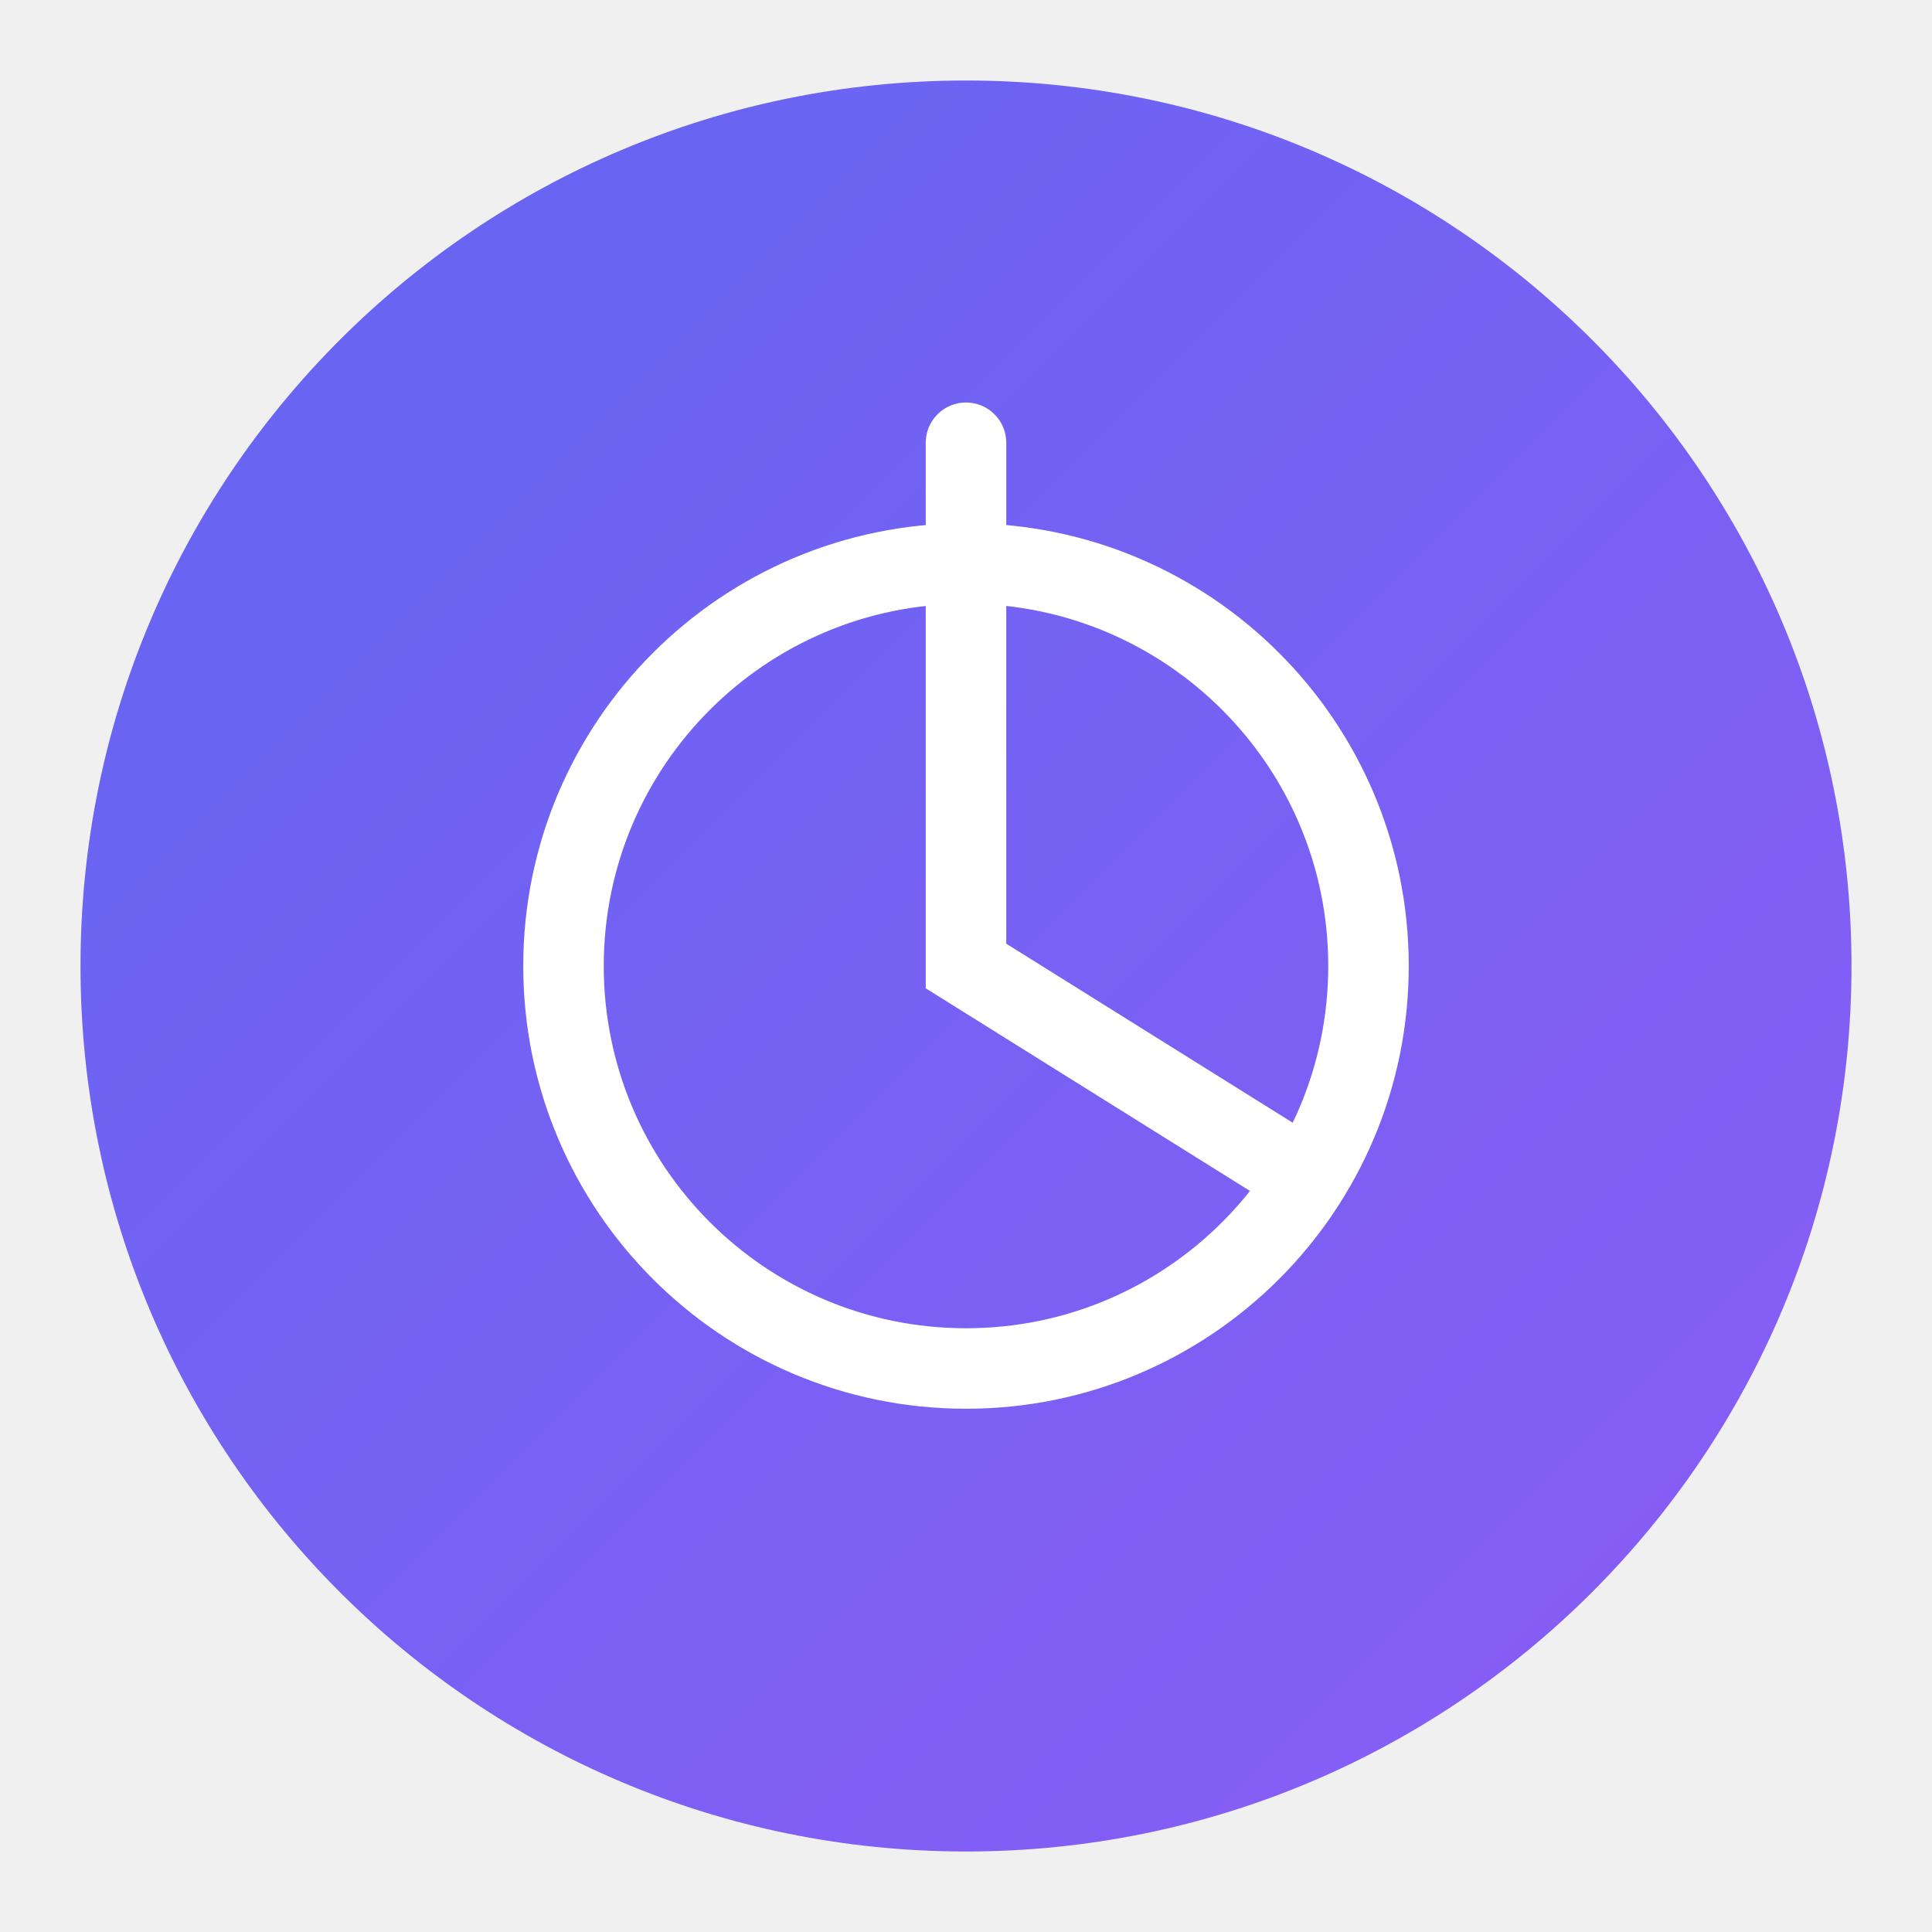
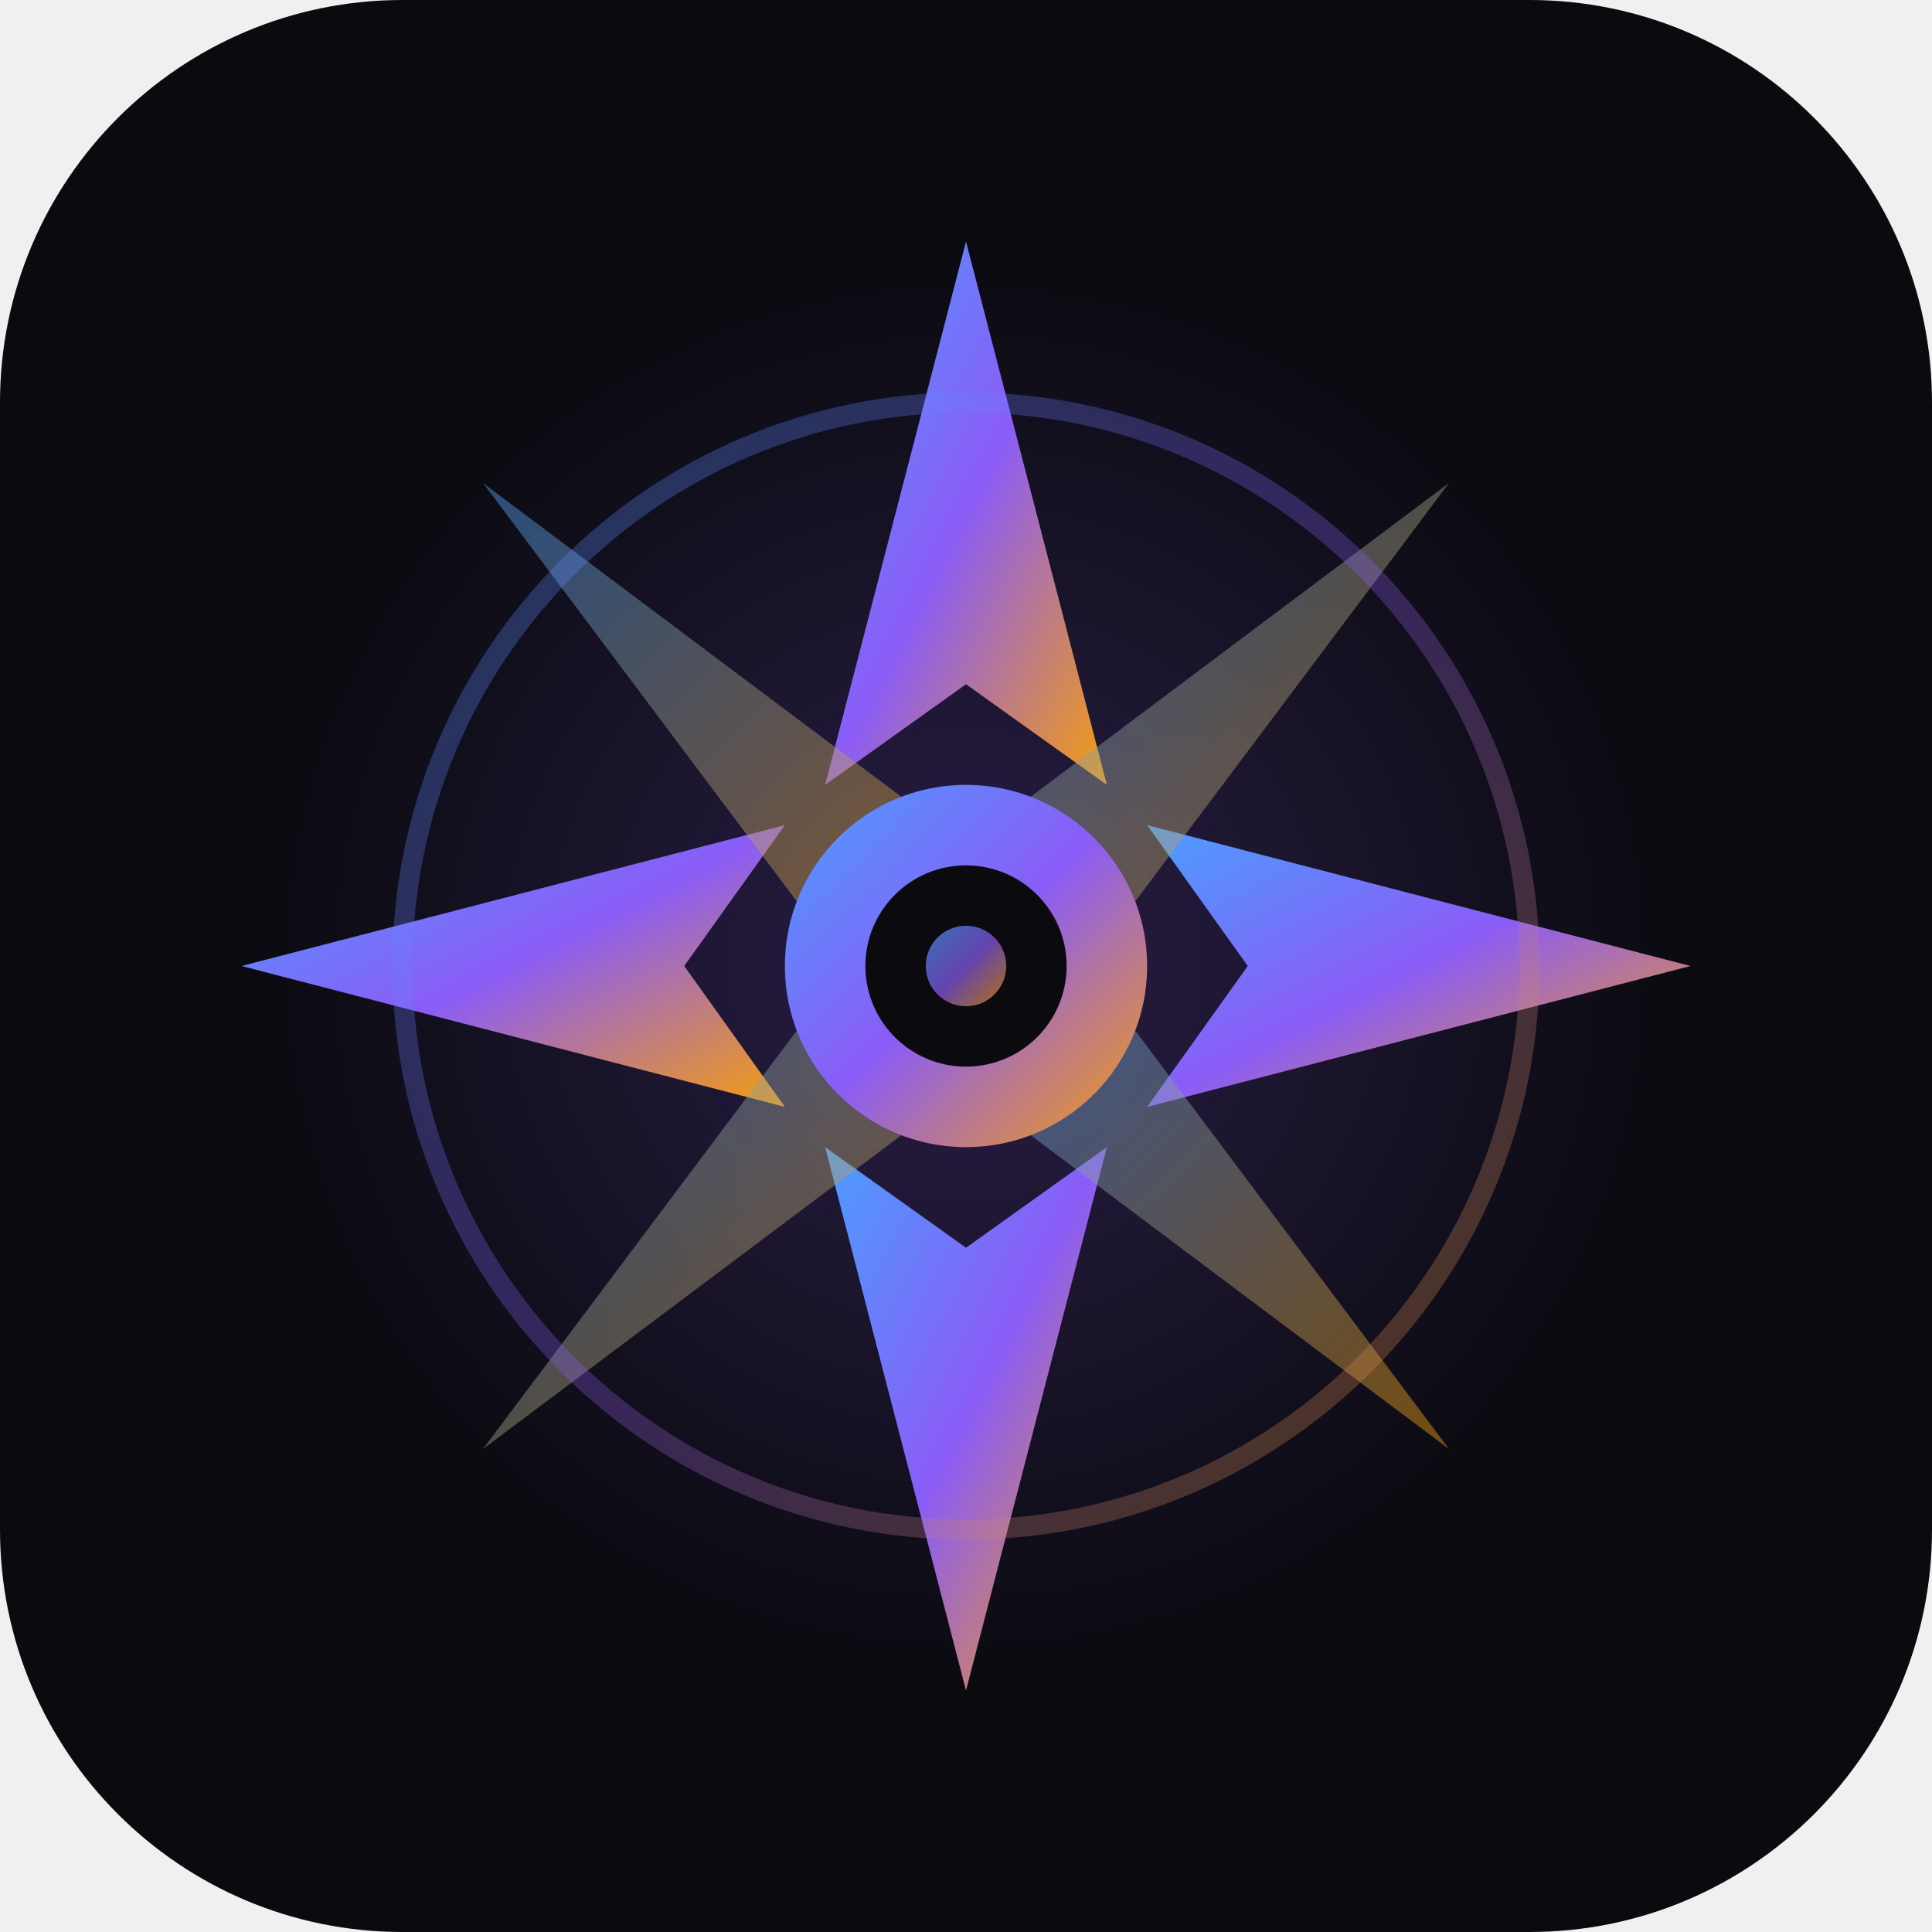
<svg xmlns="http://www.w3.org/2000/svg" width="48" height="48" viewBox="0 0 48 48">
  <defs>
-     <linearGradient id="gradient" x1="0%" y1="0%" x2="100%" y2="100%">
-       <stop offset="0%" style="stop-color:#6366f1;stop-opacity:1" />
-       <stop offset="100%" style="stop-color:#8b5cf6;stop-opacity:1" />
+     <linearGradient id="g1" x1="0" y1="0" x2="1" y2="1">
+       <stop offset="0%" stop-color="#4a9eff" />
+       <stop offset="50%" stop-color="#8b5cf6" />
+       <stop offset="100%" stop-color="#f59e0b" />
    </linearGradient>
+     <linearGradient id="g2" x1="0" y1="0" x2="1" y2="1">
+       <stop offset="0%" stop-color="#4a9eff" stop-opacity="0.45" />
+       <stop offset="100%" stop-color="#f59e0b" stop-opacity="0.45" />
+     </linearGradient>
+     <radialGradient id="glow">
+       <stop offset="0%" stop-color="#8b5cf6" stop-opacity="0.25" />
+       <stop offset="100%" stop-color="#8b5cf6" stop-opacity="0" />
+     </radialGradient>
  </defs>
-   <circle cx="24" cy="24" r="22" fill="url(#gradient)" />
-   <circle cx="24" cy="24" r="10" fill="none" stroke="white" stroke-width="2" />
-   <path d="M 24 11 L 24 24 L 32 29" fill="none" stroke="white" stroke-width="2" stroke-linecap="round" />
+   <rect width="48" height="48" rx="10" fill="#0a0a0f" />
+   <circle cx="24" cy="24" r="18" fill="url(#glow)" />
+   <g transform="translate(24,24)">
+     <polygon points="0,-18 3.5,-4.5 0,-7 -3.5,-4.5" fill="url(#g1)" />
+     <polygon points="18,0 4.5,3.5 7,0 4.5,-3.5" fill="url(#g1)" />
+     <polygon points="0,18 -3.5,4.5 0,7 3.5,4.5" fill="url(#g1)" />
+     <polygon points="-18,0 -4.5,-3.5 -7,0 -4.5,3.5" fill="url(#g1)" />
+     <polygon points="12,-12 3,0 0,-3" fill="url(#g2)" />
+     <polygon points="12,12 0,3 3,0" fill="url(#g2)" />
+     <polygon points="-12,12 -3,0 0,3" fill="url(#g2)" />
+     <polygon points="-12,-12 0,-3 -3,0" fill="url(#g2)" />
+     <circle cx="0" cy="0" r="14" fill="none" stroke="url(#g1)" stroke-width="0.5" opacity="0.3" />
+     <circle cx="0" cy="0" r="4.5" fill="url(#g1)" />
+     <circle cx="0" cy="0" r="2.5" fill="#0a0a0f" />
+     <circle cx="0" cy="0" r="1" fill="url(#g1)" opacity="0.7" />
+   </g>
</svg>
